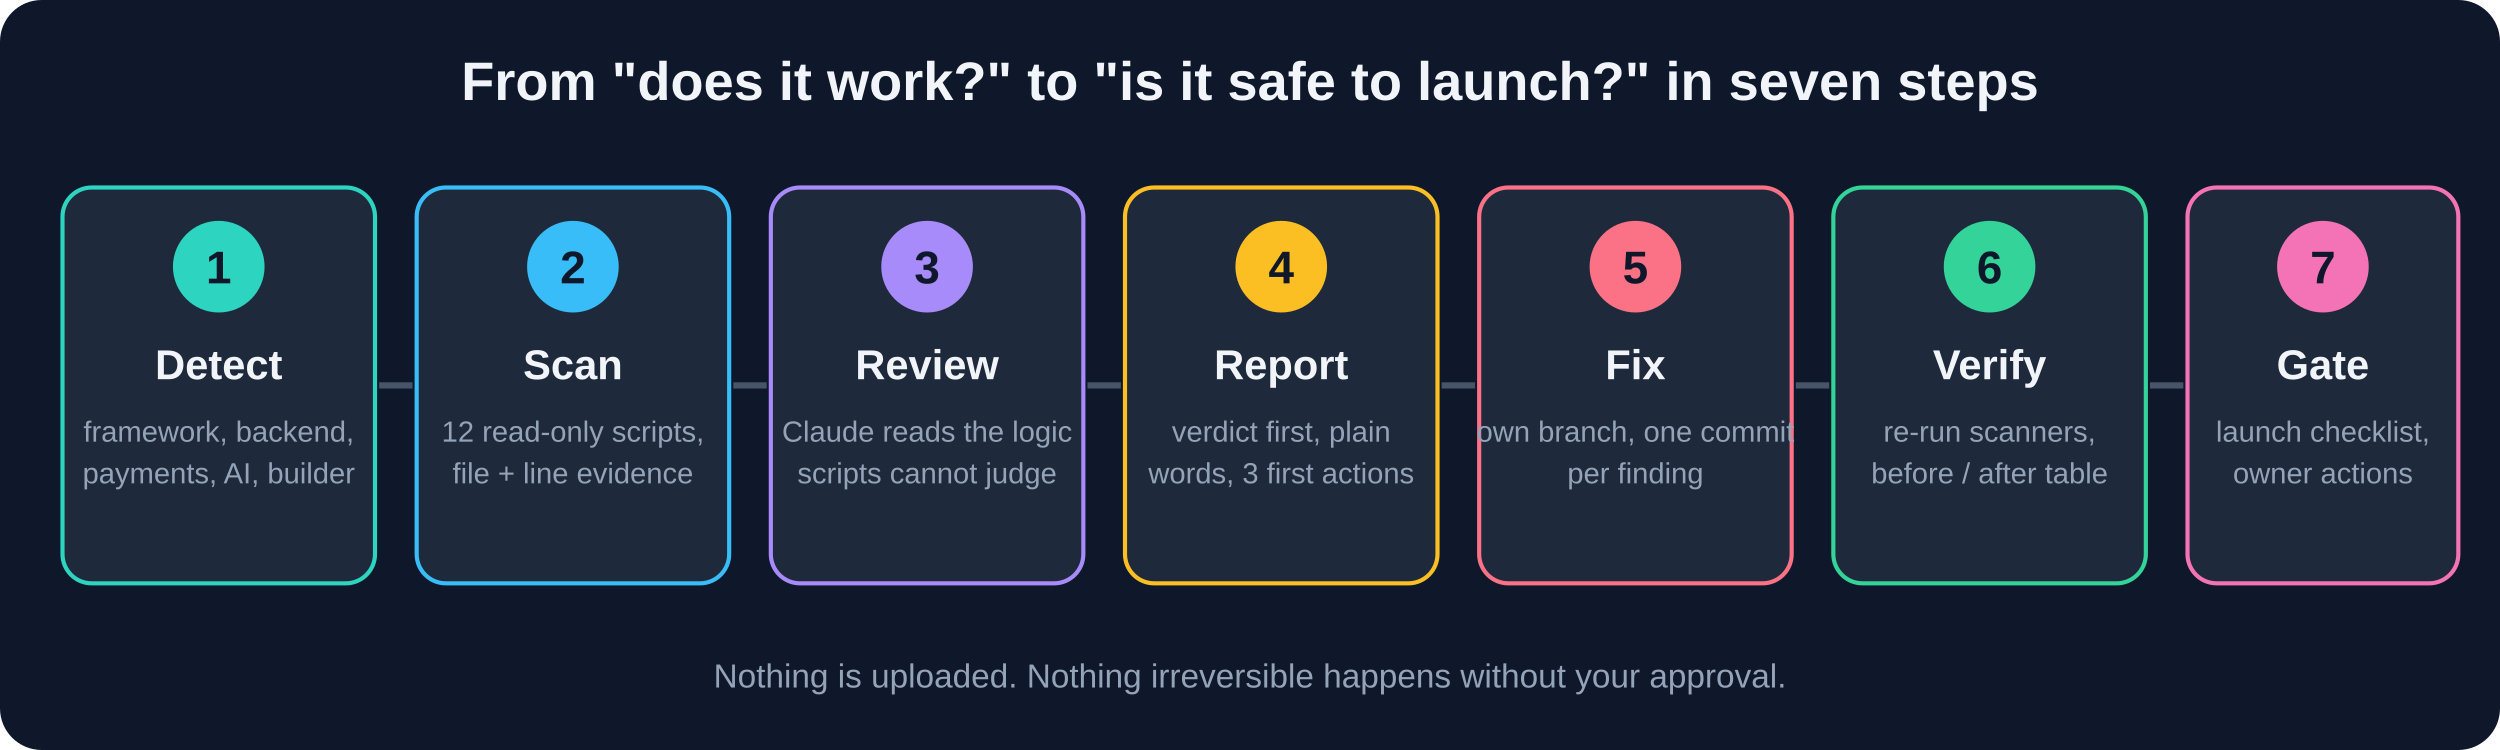
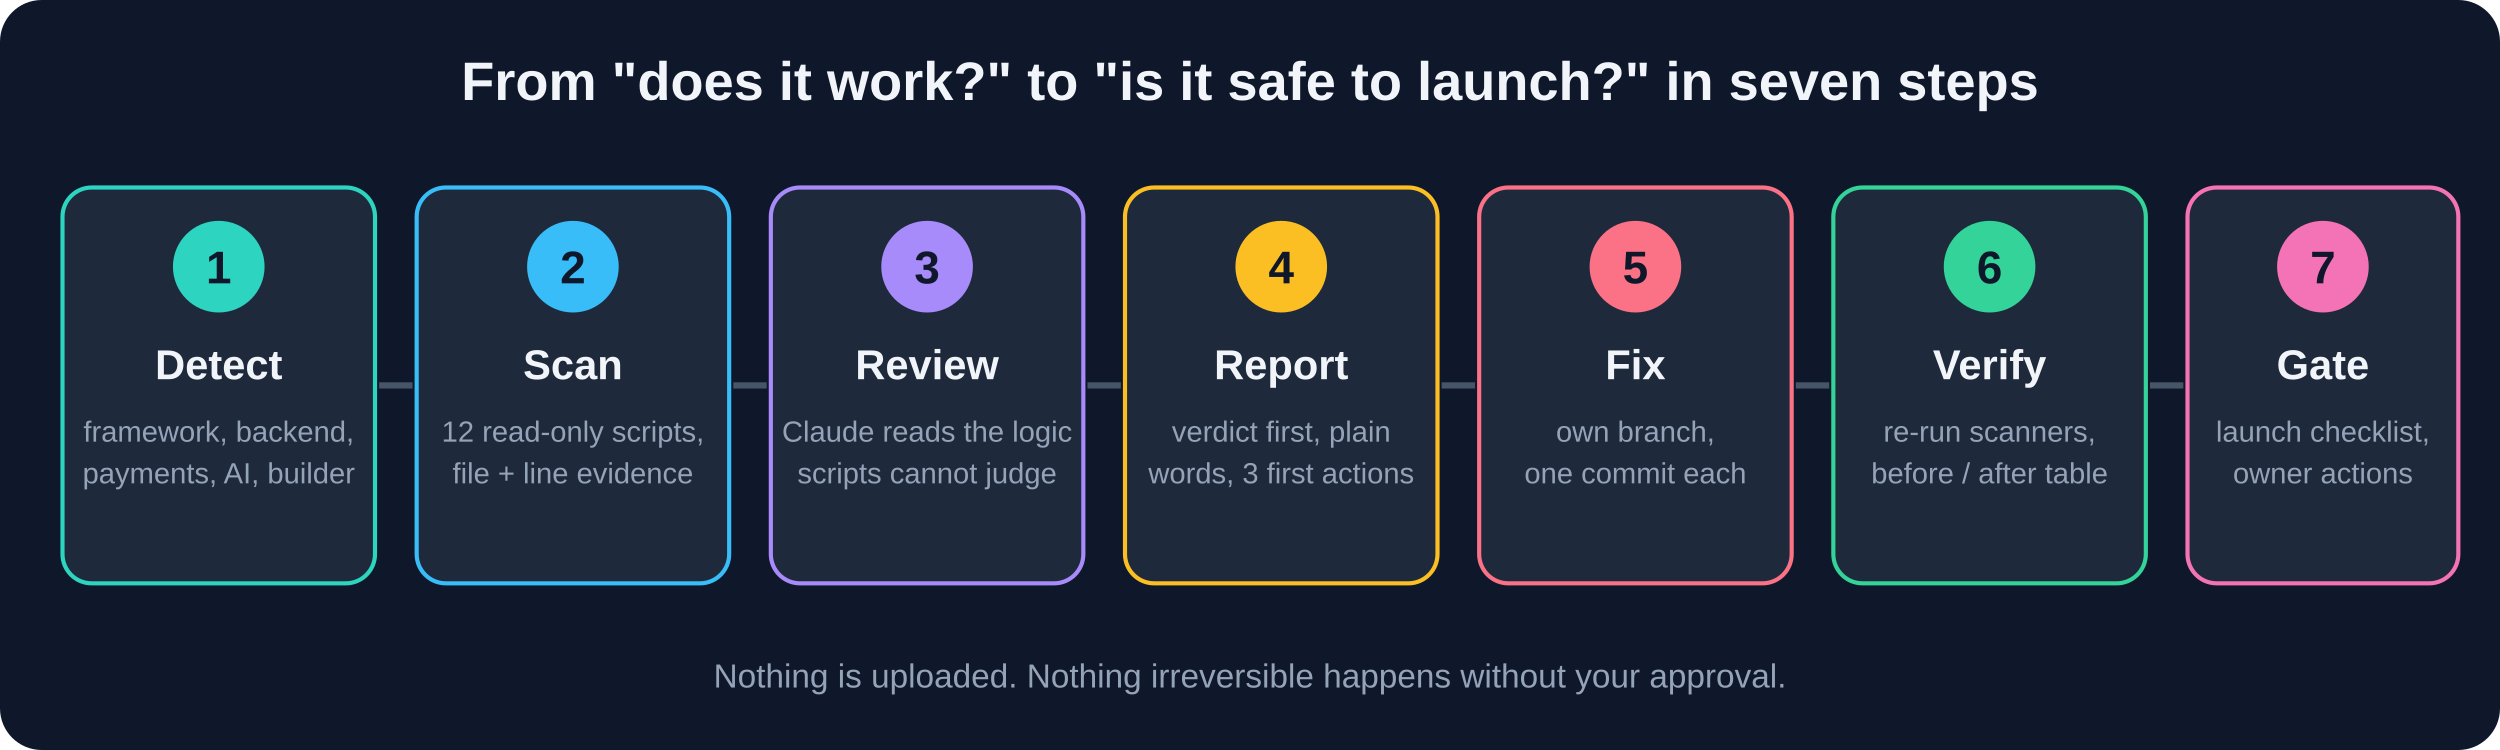
<svg xmlns="http://www.w3.org/2000/svg" viewBox="0 0 1200 360" role="img" aria-label="The seven phases: detect, scan, review, report, fix, verify, launch gate">
  <rect width="1200" height="360" rx="20" fill="#0f172a" />
  <text x="600" y="48" text-anchor="middle" font-family="system-ui,Segoe UI,Arial,sans-serif" font-size="26" font-weight="700" fill="#f1f5f9">From "does it work?" to "is it safe to launch?" in seven steps</text>
  <g font-family="system-ui,Segoe UI,Arial,sans-serif" text-anchor="middle">
    <g transform="translate(30 90)">
      <rect width="150" height="190" rx="14" fill="#1e293b" stroke="#2dd4bf" stroke-width="2" />
      <circle cx="75" cy="38" r="22" fill="#2dd4bf" />
      <text x="75" y="46" font-size="22" font-weight="800" fill="#0f172a">1</text>
      <text x="75" y="92" font-size="20" font-weight="700" fill="#f1f5f9">Detect</text>
      <text x="75" y="122" font-size="14" fill="#94a3b8">framework, backend,</text>
      <text x="75" y="142" font-size="14" fill="#94a3b8">payments, AI, builder</text>
    </g>
    <g transform="translate(200 90)">
      <rect width="150" height="190" rx="14" fill="#1e293b" stroke="#38bdf8" stroke-width="2" />
      <circle cx="75" cy="38" r="22" fill="#38bdf8" />
      <text x="75" y="46" font-size="22" font-weight="800" fill="#0f172a">2</text>
      <text x="75" y="92" font-size="20" font-weight="700" fill="#f1f5f9">Scan</text>
      <text x="75" y="122" font-size="14" fill="#94a3b8">12 read-only scripts,</text>
      <text x="75" y="142" font-size="14" fill="#94a3b8">file + line evidence</text>
    </g>
    <g transform="translate(370 90)">
      <rect width="150" height="190" rx="14" fill="#1e293b" stroke="#a78bfa" stroke-width="2" />
      <circle cx="75" cy="38" r="22" fill="#a78bfa" />
      <text x="75" y="46" font-size="22" font-weight="800" fill="#0f172a">3</text>
      <text x="75" y="92" font-size="20" font-weight="700" fill="#f1f5f9">Review</text>
      <text x="75" y="122" font-size="14" fill="#94a3b8">Claude reads the logic</text>
      <text x="75" y="142" font-size="14" fill="#94a3b8">scripts cannot judge</text>
    </g>
    <g transform="translate(540 90)">
      <rect width="150" height="190" rx="14" fill="#1e293b" stroke="#fbbf24" stroke-width="2" />
      <circle cx="75" cy="38" r="22" fill="#fbbf24" />
      <text x="75" y="46" font-size="22" font-weight="800" fill="#0f172a">4</text>
      <text x="75" y="92" font-size="20" font-weight="700" fill="#f1f5f9">Report</text>
      <text x="75" y="122" font-size="14" fill="#94a3b8">verdict first, plain</text>
      <text x="75" y="142" font-size="14" fill="#94a3b8">words, 3 first actions</text>
    </g>
    <g transform="translate(710 90)">
      <rect width="150" height="190" rx="14" fill="#1e293b" stroke="#fb7185" stroke-width="2" />
      <circle cx="75" cy="38" r="22" fill="#fb7185" />
      <text x="75" y="46" font-size="22" font-weight="800" fill="#0f172a">5</text>
      <text x="75" y="92" font-size="20" font-weight="700" fill="#f1f5f9">Fix</text>
-       <text x="75" y="122" font-size="14" fill="#94a3b8">own branch, one commit</text>
-       <text x="75" y="142" font-size="14" fill="#94a3b8">per finding</text>
+       <text x="75" y="122" font-size="14" fill="#94a3b8">own branch,</text>
+       <text x="75" y="142" font-size="14" fill="#94a3b8">one commit each</text>
    </g>
    <g transform="translate(880 90)">
      <rect width="150" height="190" rx="14" fill="#1e293b" stroke="#34d399" stroke-width="2" />
      <circle cx="75" cy="38" r="22" fill="#34d399" />
      <text x="75" y="46" font-size="22" font-weight="800" fill="#0f172a">6</text>
      <text x="75" y="92" font-size="20" font-weight="700" fill="#f1f5f9">Verify</text>
      <text x="75" y="122" font-size="14" fill="#94a3b8">re-run scanners,</text>
      <text x="75" y="142" font-size="14" fill="#94a3b8">before / after table</text>
    </g>
    <g transform="translate(1050 90)">
      <rect width="130" height="190" rx="14" fill="#1e293b" stroke="#f472b6" stroke-width="2" />
      <circle cx="65" cy="38" r="22" fill="#f472b6" />
      <text x="65" y="46" font-size="22" font-weight="800" fill="#0f172a">7</text>
      <text x="65" y="92" font-size="20" font-weight="700" fill="#f1f5f9">Gate</text>
      <text x="65" y="122" font-size="14" fill="#94a3b8">launch checklist,</text>
      <text x="65" y="142" font-size="14" fill="#94a3b8">owner actions</text>
    </g>
  </g>
  <g stroke="#475569" stroke-width="3" fill="none">
    <path d="M182 185 H198" />
    <path d="M352 185 H368" />
    <path d="M522 185 H538" />
    <path d="M692 185 H708" />
    <path d="M862 185 H878" />
    <path d="M1032 185 H1048" />
  </g>
  <text x="600" y="330" text-anchor="middle" font-family="system-ui,Segoe UI,Arial,sans-serif" font-size="16" fill="#94a3b8">Nothing is uploaded. Nothing irreversible happens without your approval.</text>
</svg>
